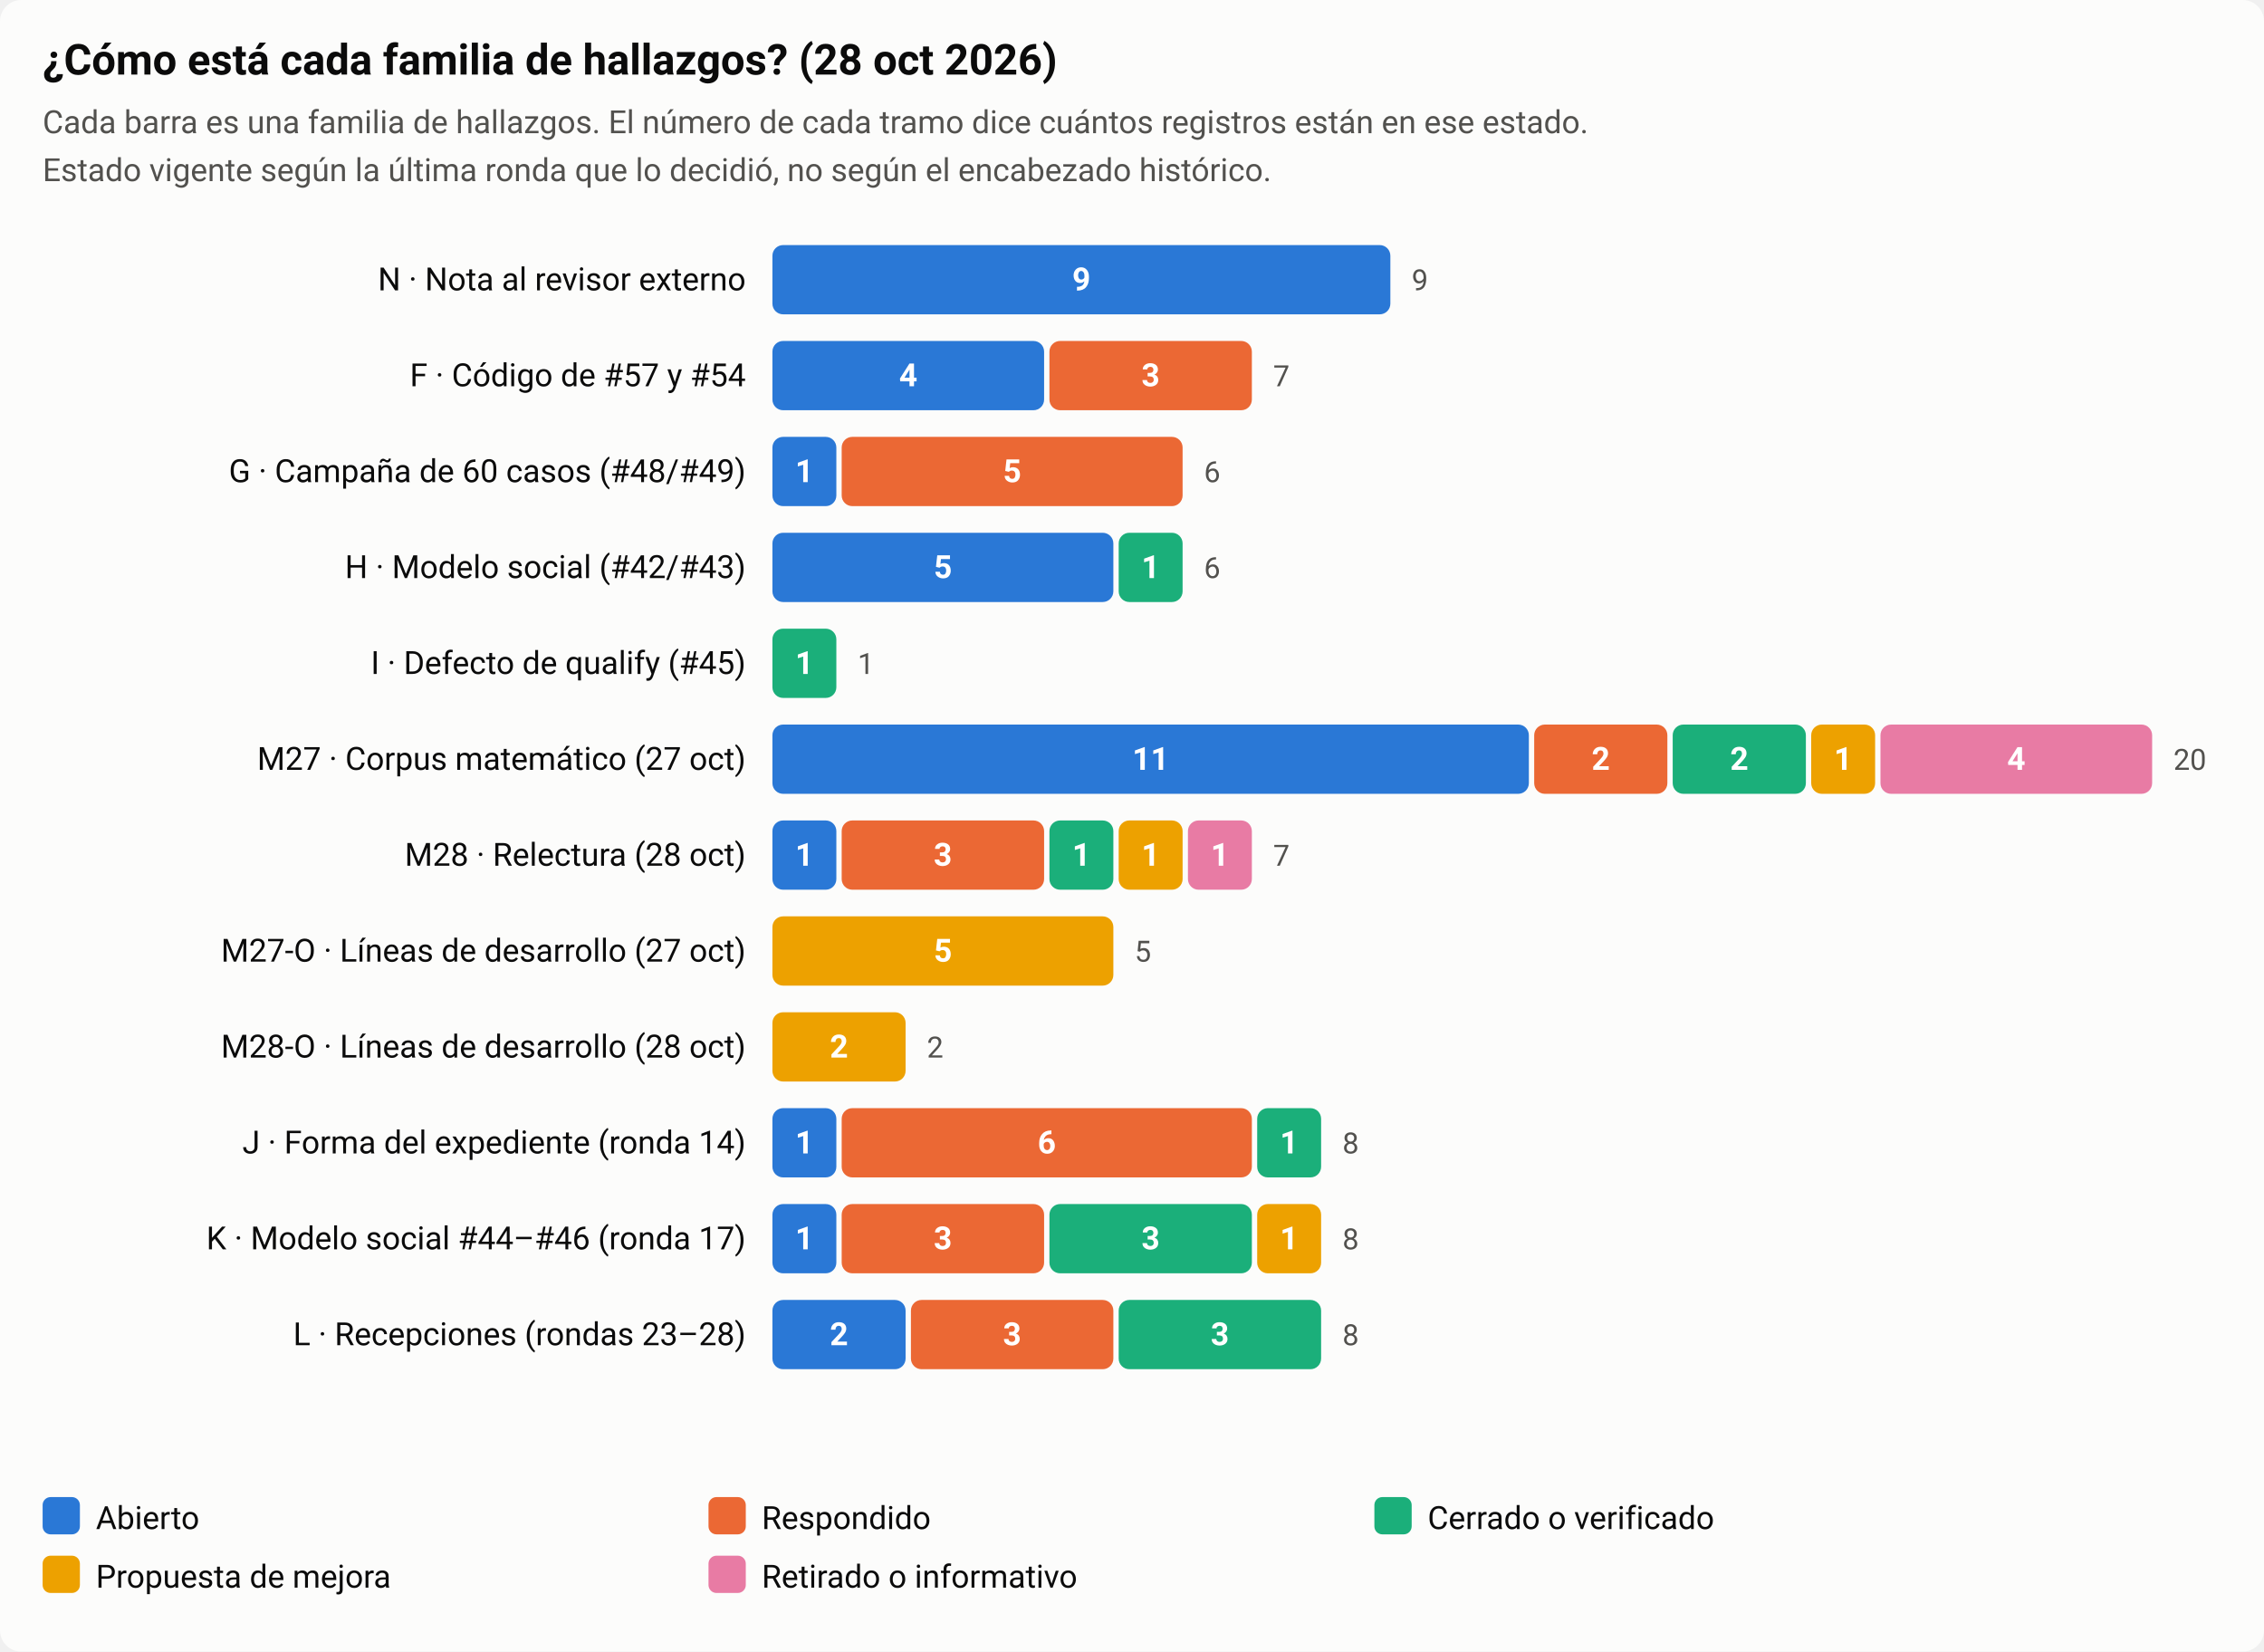
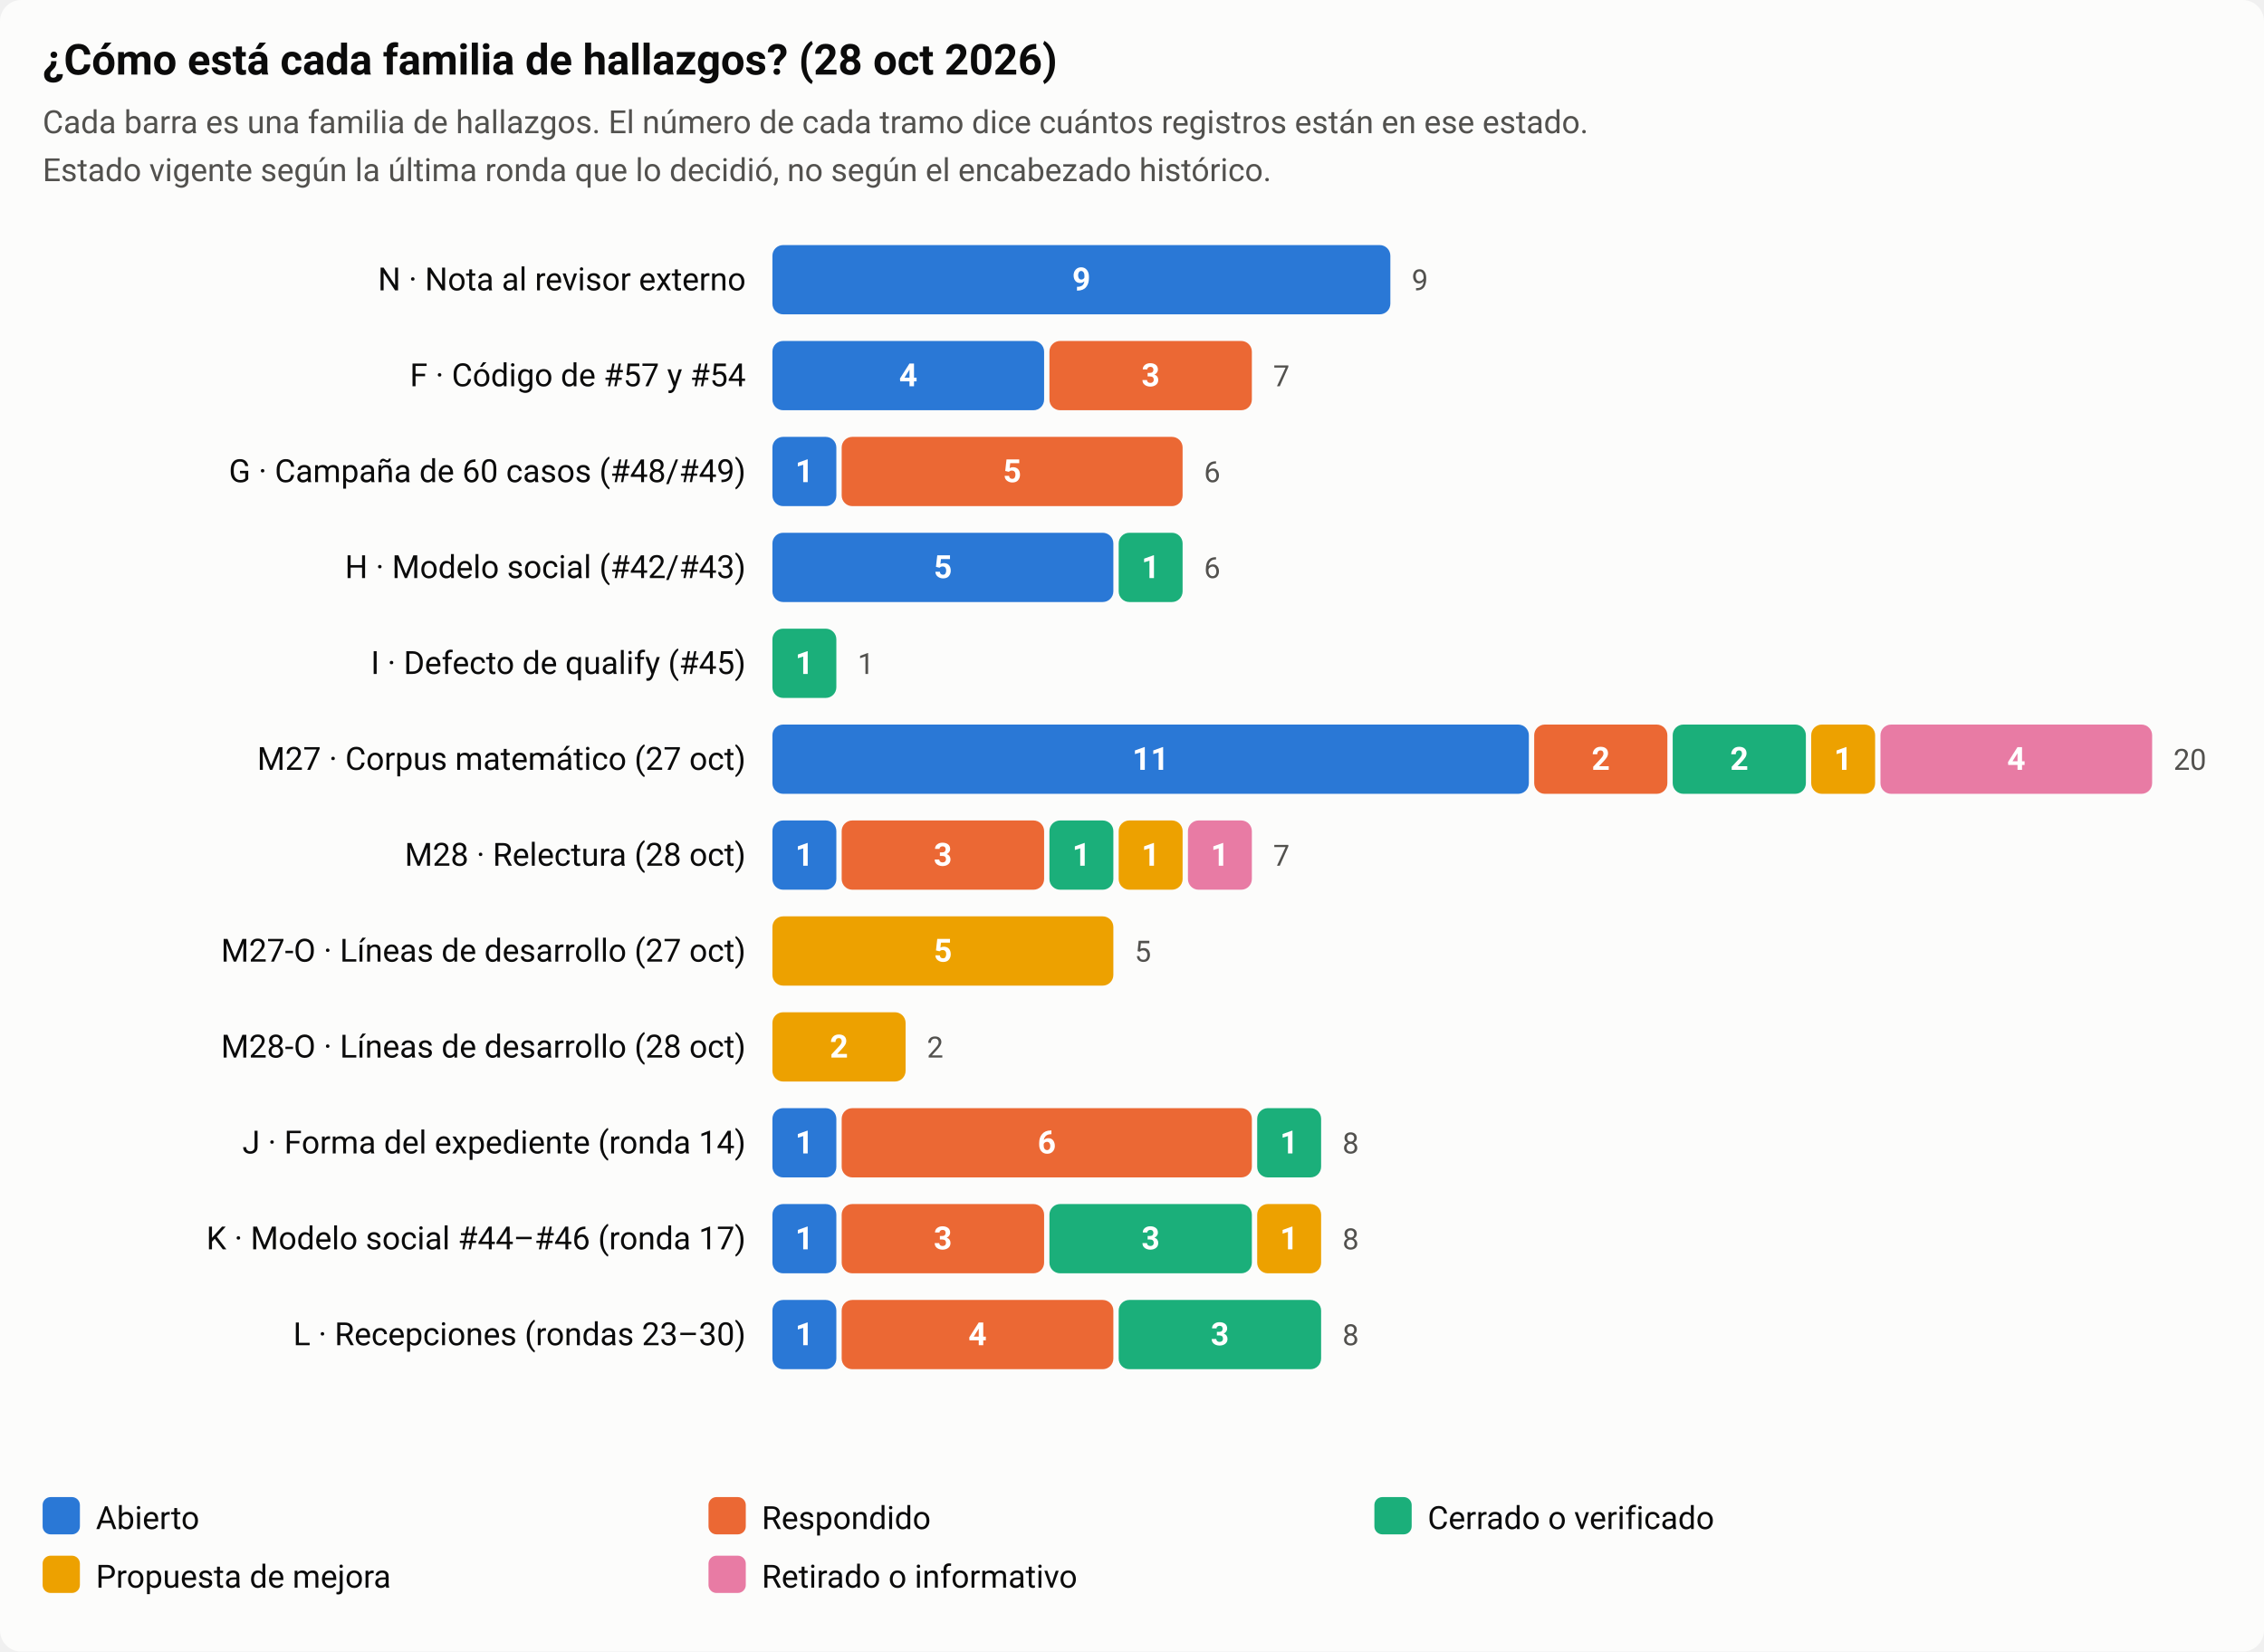
<svg xmlns="http://www.w3.org/2000/svg" viewBox="0 0 850 620" width="850" height="620" role="img" aria-label="Estado de los 79 registros de la auditoría por familia">
  <style>
  .ink{fill:#0b0b0b}.ink2{fill:#52514e}.bg{fill:#fcfcfb}.grid{stroke:#e4e3df}
  .s0{fill:#2a78d6}.s1{fill:#eb6834}.s2{fill:#1baf7a}.s3{fill:#eda100}.s4{fill:#e87ba4}
  .a0{fill:#2a78d6}.a1{fill:#eb6834}.a0s{stroke:#2a78d6}.a1s{stroke:#eb6834}
  text{font-family:system-ui,-apple-system,Segoe UI,Roboto,sans-serif}
  @media (prefers-color-scheme: dark){
    .ink{fill:#f0efec}.ink2{fill:#c3c2b7}.bg{fill:#1a1a19}.grid{stroke:#383835}
    .s0{fill:#3987e5}.s1{fill:#d95926}.s2{fill:#199e70}.s3{fill:#c98500}.s4{fill:#d55181}
    .a0{fill:#3987e5}.a1{fill:#d95926}.a0s{stroke:#3987e5}.a1s{stroke:#d95926}
  }
</style>
  <rect class="bg" width="850" height="620" rx="8" />
  <text class="ink" x="16" y="28" font-size="16" font-weight="600">¿Cómo está cada familia de hallazgos? (28 oct 2026)</text>
  <text class="ink2" x="16" y="50" font-size="12">Cada barra es una familia de hallazgos. El número de cada tramo dice cuántos registros están en ese estado.</text>
  <text class="ink2" x="16" y="68" font-size="12">Estado vigente según la última ronda que lo decidió, no según el encabezado histórico.</text>
  <text class="ink" x="280" y="109" font-size="12" text-anchor="end">N · Nota al revisor externo</text>
  <rect class="s0" x="290" y="92" width="232" height="26" rx="4" />
  <text x="406.0" y="109" font-size="12" font-weight="600" text-anchor="middle" fill="#fff">9</text>
  <text class="ink2" x="530" y="109" font-size="11">9</text>
  <text class="ink" x="280" y="145" font-size="12" text-anchor="end">F · Código de #57 y #54</text>
  <rect class="s0" x="290" y="128" width="102" height="26" rx="4" />
  <text x="341.0" y="145" font-size="12" font-weight="600" text-anchor="middle" fill="#fff">4</text>
  <rect class="s1" x="394" y="128" width="76" height="26" rx="4" />
  <text x="432.0" y="145" font-size="12" font-weight="600" text-anchor="middle" fill="#fff">3</text>
  <text class="ink2" x="478" y="145" font-size="11">7</text>
  <text class="ink" x="280" y="181" font-size="12" text-anchor="end">G · Campaña de 60 casos (#48/#49)</text>
  <rect class="s0" x="290" y="164" width="24" height="26" rx="4" />
  <text x="302.0" y="181" font-size="12" font-weight="600" text-anchor="middle" fill="#fff">1</text>
  <rect class="s1" x="316" y="164" width="128" height="26" rx="4" />
  <text x="380.0" y="181" font-size="12" font-weight="600" text-anchor="middle" fill="#fff">5</text>
  <text class="ink2" x="452" y="181" font-size="11">6</text>
  <text class="ink" x="280" y="217" font-size="12" text-anchor="end">H · Modelo social (#42/#43)</text>
  <rect class="s0" x="290" y="200" width="128" height="26" rx="4" />
  <text x="354.0" y="217" font-size="12" font-weight="600" text-anchor="middle" fill="#fff">5</text>
  <rect class="s2" x="420" y="200" width="24" height="26" rx="4" />
  <text x="432.0" y="217" font-size="12" font-weight="600" text-anchor="middle" fill="#fff">1</text>
  <text class="ink2" x="452" y="217" font-size="11">6</text>
  <text class="ink" x="280" y="253" font-size="12" text-anchor="end">I · Defecto de qualify (#45)</text>
  <rect class="s2" x="290" y="236" width="24" height="26" rx="4" />
  <text x="302.0" y="253" font-size="12" font-weight="600" text-anchor="middle" fill="#fff">1</text>
  <text class="ink2" x="322" y="253" font-size="11">1</text>
  <text class="ink" x="280" y="289" font-size="12" text-anchor="end">M27 · Corpus matemático (27 oct)</text>
  <rect class="s0" x="290" y="272" width="284" height="26" rx="4" />
  <text x="432.0" y="289" font-size="12" font-weight="600" text-anchor="middle" fill="#fff">11</text>
  <rect class="s1" x="576" y="272" width="50" height="26" rx="4" />
  <text x="601.0" y="289" font-size="12" font-weight="600" text-anchor="middle" fill="#fff">2</text>
  <rect class="s2" x="628" y="272" width="50" height="26" rx="4" />
  <text x="653.0" y="289" font-size="12" font-weight="600" text-anchor="middle" fill="#fff">2</text>
  <rect class="s3" x="680" y="272" width="24" height="26" rx="4" />
  <text x="692.0" y="289" font-size="12" font-weight="600" text-anchor="middle" fill="#fff">1</text>
  <rect class="s4" x="706" y="272" width="102" height="26" rx="4" />
  <text x="757.0" y="289" font-size="12" font-weight="600" text-anchor="middle" fill="#fff">4</text>
  <text class="ink2" x="816" y="289" font-size="11">20</text>
  <text class="ink" x="280" y="325" font-size="12" text-anchor="end">M28 · Relectura (28 oct)</text>
  <rect class="s0" x="290" y="308" width="24" height="26" rx="4" />
  <text x="302.0" y="325" font-size="12" font-weight="600" text-anchor="middle" fill="#fff">1</text>
  <rect class="s1" x="316" y="308" width="76" height="26" rx="4" />
  <text x="354.0" y="325" font-size="12" font-weight="600" text-anchor="middle" fill="#fff">3</text>
  <rect class="s2" x="394" y="308" width="24" height="26" rx="4" />
  <text x="406.0" y="325" font-size="12" font-weight="600" text-anchor="middle" fill="#fff">1</text>
  <rect class="s3" x="420" y="308" width="24" height="26" rx="4" />
  <text x="432.0" y="325" font-size="12" font-weight="600" text-anchor="middle" fill="#fff">1</text>
  <rect class="s4" x="446" y="308" width="24" height="26" rx="4" />
  <text x="458.0" y="325" font-size="12" font-weight="600" text-anchor="middle" fill="#fff">1</text>
  <text class="ink2" x="478" y="325" font-size="11">7</text>
  <text class="ink" x="280" y="361" font-size="12" text-anchor="end">M27-O · Líneas de desarrollo (27 oct)</text>
  <rect class="s3" x="290" y="344" width="128" height="26" rx="4" />
  <text x="354.0" y="361" font-size="12" font-weight="600" text-anchor="middle" fill="#fff">5</text>
  <text class="ink2" x="426" y="361" font-size="11">5</text>
  <text class="ink" x="280" y="397" font-size="12" text-anchor="end">M28-O · Líneas de desarrollo (28 oct)</text>
  <rect class="s3" x="290" y="380" width="50" height="26" rx="4" />
  <text x="315.0" y="397" font-size="12" font-weight="600" text-anchor="middle" fill="#fff">2</text>
  <text class="ink2" x="348" y="397" font-size="11">2</text>
  <text class="ink" x="280" y="433" font-size="12" text-anchor="end">J · Forma del expediente (ronda 14)</text>
  <rect class="s0" x="290" y="416" width="24" height="26" rx="4" />
  <text x="302.0" y="433" font-size="12" font-weight="600" text-anchor="middle" fill="#fff">1</text>
  <rect class="s1" x="316" y="416" width="154" height="26" rx="4" />
  <text x="393.0" y="433" font-size="12" font-weight="600" text-anchor="middle" fill="#fff">6</text>
  <rect class="s2" x="472" y="416" width="24" height="26" rx="4" />
  <text x="484.0" y="433" font-size="12" font-weight="600" text-anchor="middle" fill="#fff">1</text>
  <text class="ink2" x="504" y="433" font-size="11">8</text>
  <text class="ink" x="280" y="469" font-size="12" text-anchor="end">K · Modelo social #44–#46 (ronda 17)</text>
  <rect class="s0" x="290" y="452" width="24" height="26" rx="4" />
  <text x="302.0" y="469" font-size="12" font-weight="600" text-anchor="middle" fill="#fff">1</text>
  <rect class="s1" x="316" y="452" width="76" height="26" rx="4" />
  <text x="354.0" y="469" font-size="12" font-weight="600" text-anchor="middle" fill="#fff">3</text>
  <rect class="s2" x="394" y="452" width="76" height="26" rx="4" />
  <text x="432.0" y="469" font-size="12" font-weight="600" text-anchor="middle" fill="#fff">3</text>
  <rect class="s3" x="472" y="452" width="24" height="26" rx="4" />
  <text x="484.0" y="469" font-size="12" font-weight="600" text-anchor="middle" fill="#fff">1</text>
  <text class="ink2" x="504" y="469" font-size="11">8</text>
-   <text class="ink" x="280" y="505" font-size="12" text-anchor="end">L · Recepciones (rondas 23–28)</text>
-   <rect class="s0" x="290" y="488" width="50" height="26" rx="4" />
-   <text x="315.0" y="505" font-size="12" font-weight="600" text-anchor="middle" fill="#fff">2</text>
-   <rect class="s1" x="342" y="488" width="76" height="26" rx="4" />
-   <text x="380.0" y="505" font-size="12" font-weight="600" text-anchor="middle" fill="#fff">3</text>
+   <text class="ink" x="280" y="505" font-size="12" text-anchor="end">L · Recepciones (rondas 23–30)</text>
+   <rect class="s0" x="290" y="488" width="24" height="26" rx="4" />
+   <text x="302.0" y="505" font-size="12" font-weight="600" text-anchor="middle" fill="#fff">1</text>
+   <rect class="s1" x="316" y="488" width="102" height="26" rx="4" />
+   <text x="367.0" y="505" font-size="12" font-weight="600" text-anchor="middle" fill="#fff">4</text>
  <rect class="s2" x="420" y="488" width="76" height="26" rx="4" />
  <text x="458.0" y="505" font-size="12" font-weight="600" text-anchor="middle" fill="#fff">3</text>
  <text class="ink2" x="504" y="505" font-size="11">8</text>
  <rect class="s0" x="16" y="562" width="14" height="14" rx="3" />
  <text class="ink" x="36" y="574" font-size="12">Abierto</text>
  <rect class="s1" x="266" y="562" width="14" height="14" rx="3" />
  <text class="ink" x="286" y="574" font-size="12">Respondido</text>
  <rect class="s2" x="516" y="562" width="14" height="14" rx="3" />
  <text class="ink" x="536" y="574" font-size="12">Cerrado o verificado</text>
  <rect class="s3" x="16" y="584" width="14" height="14" rx="3" />
  <text class="ink" x="36" y="596" font-size="12">Propuesta de mejora</text>
  <rect class="s4" x="266" y="584" width="14" height="14" rx="3" />
  <text class="ink" x="286" y="596" font-size="12">Retirado o informativo</text>
</svg>
